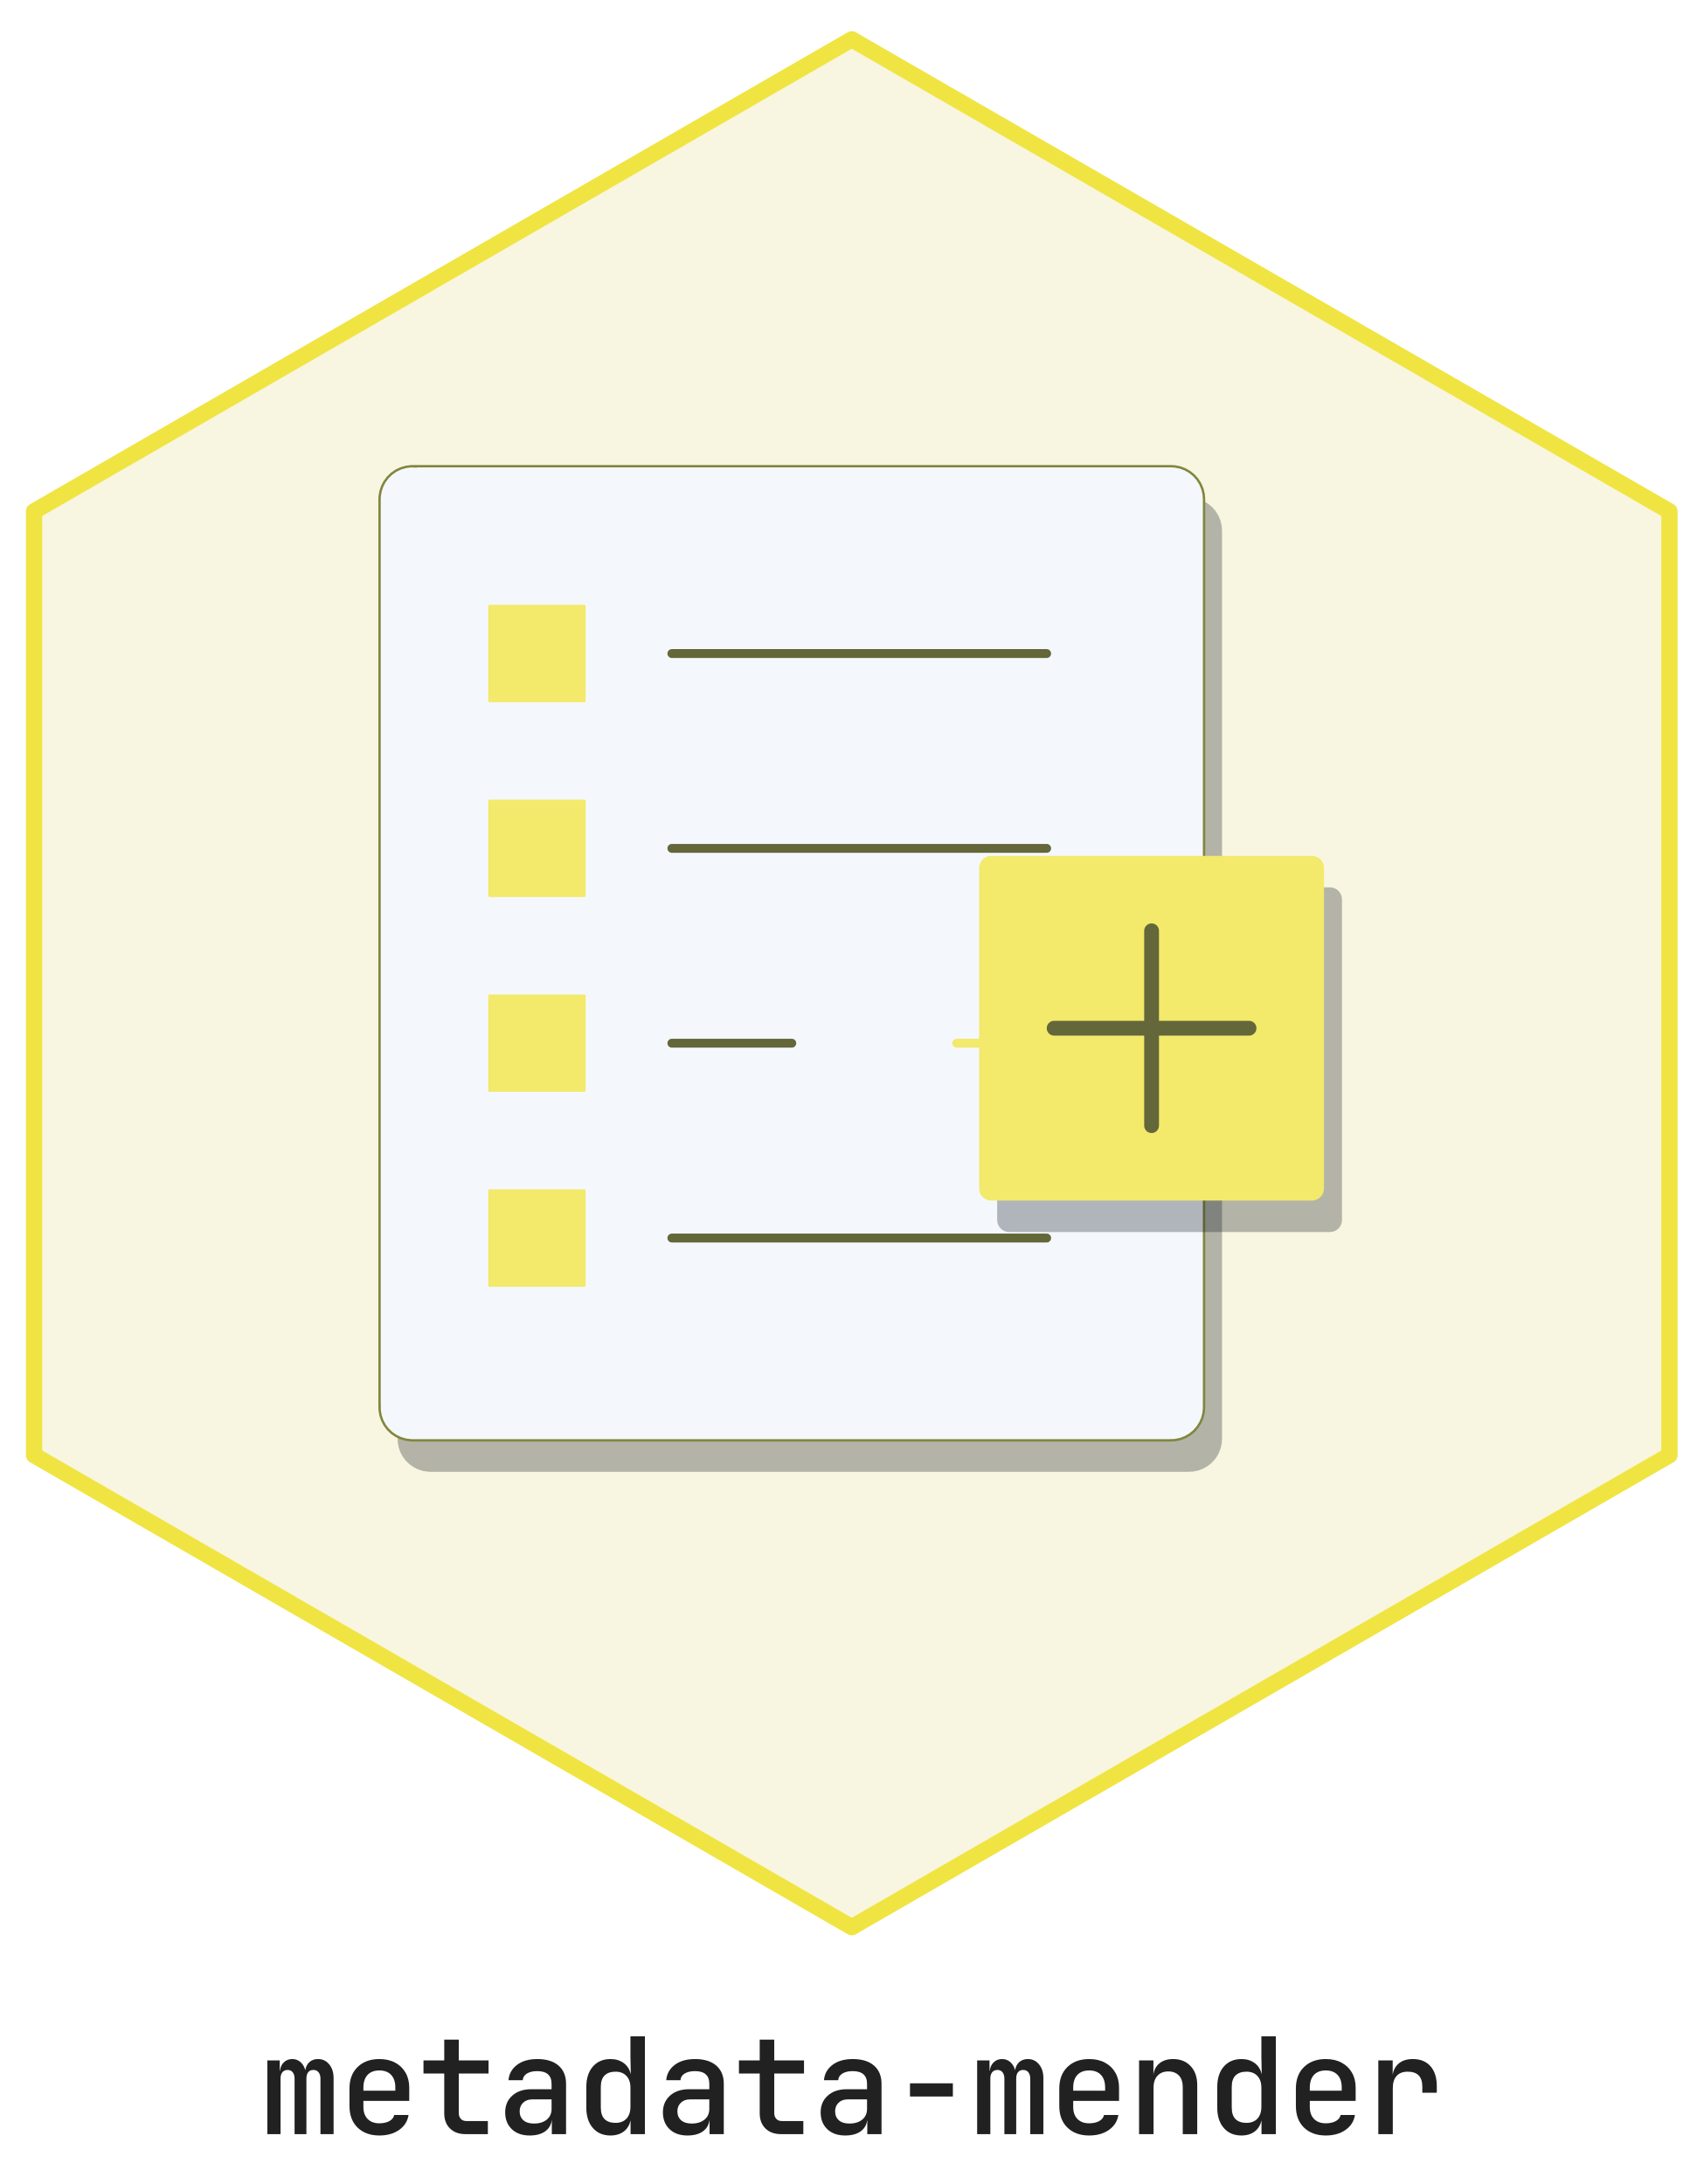
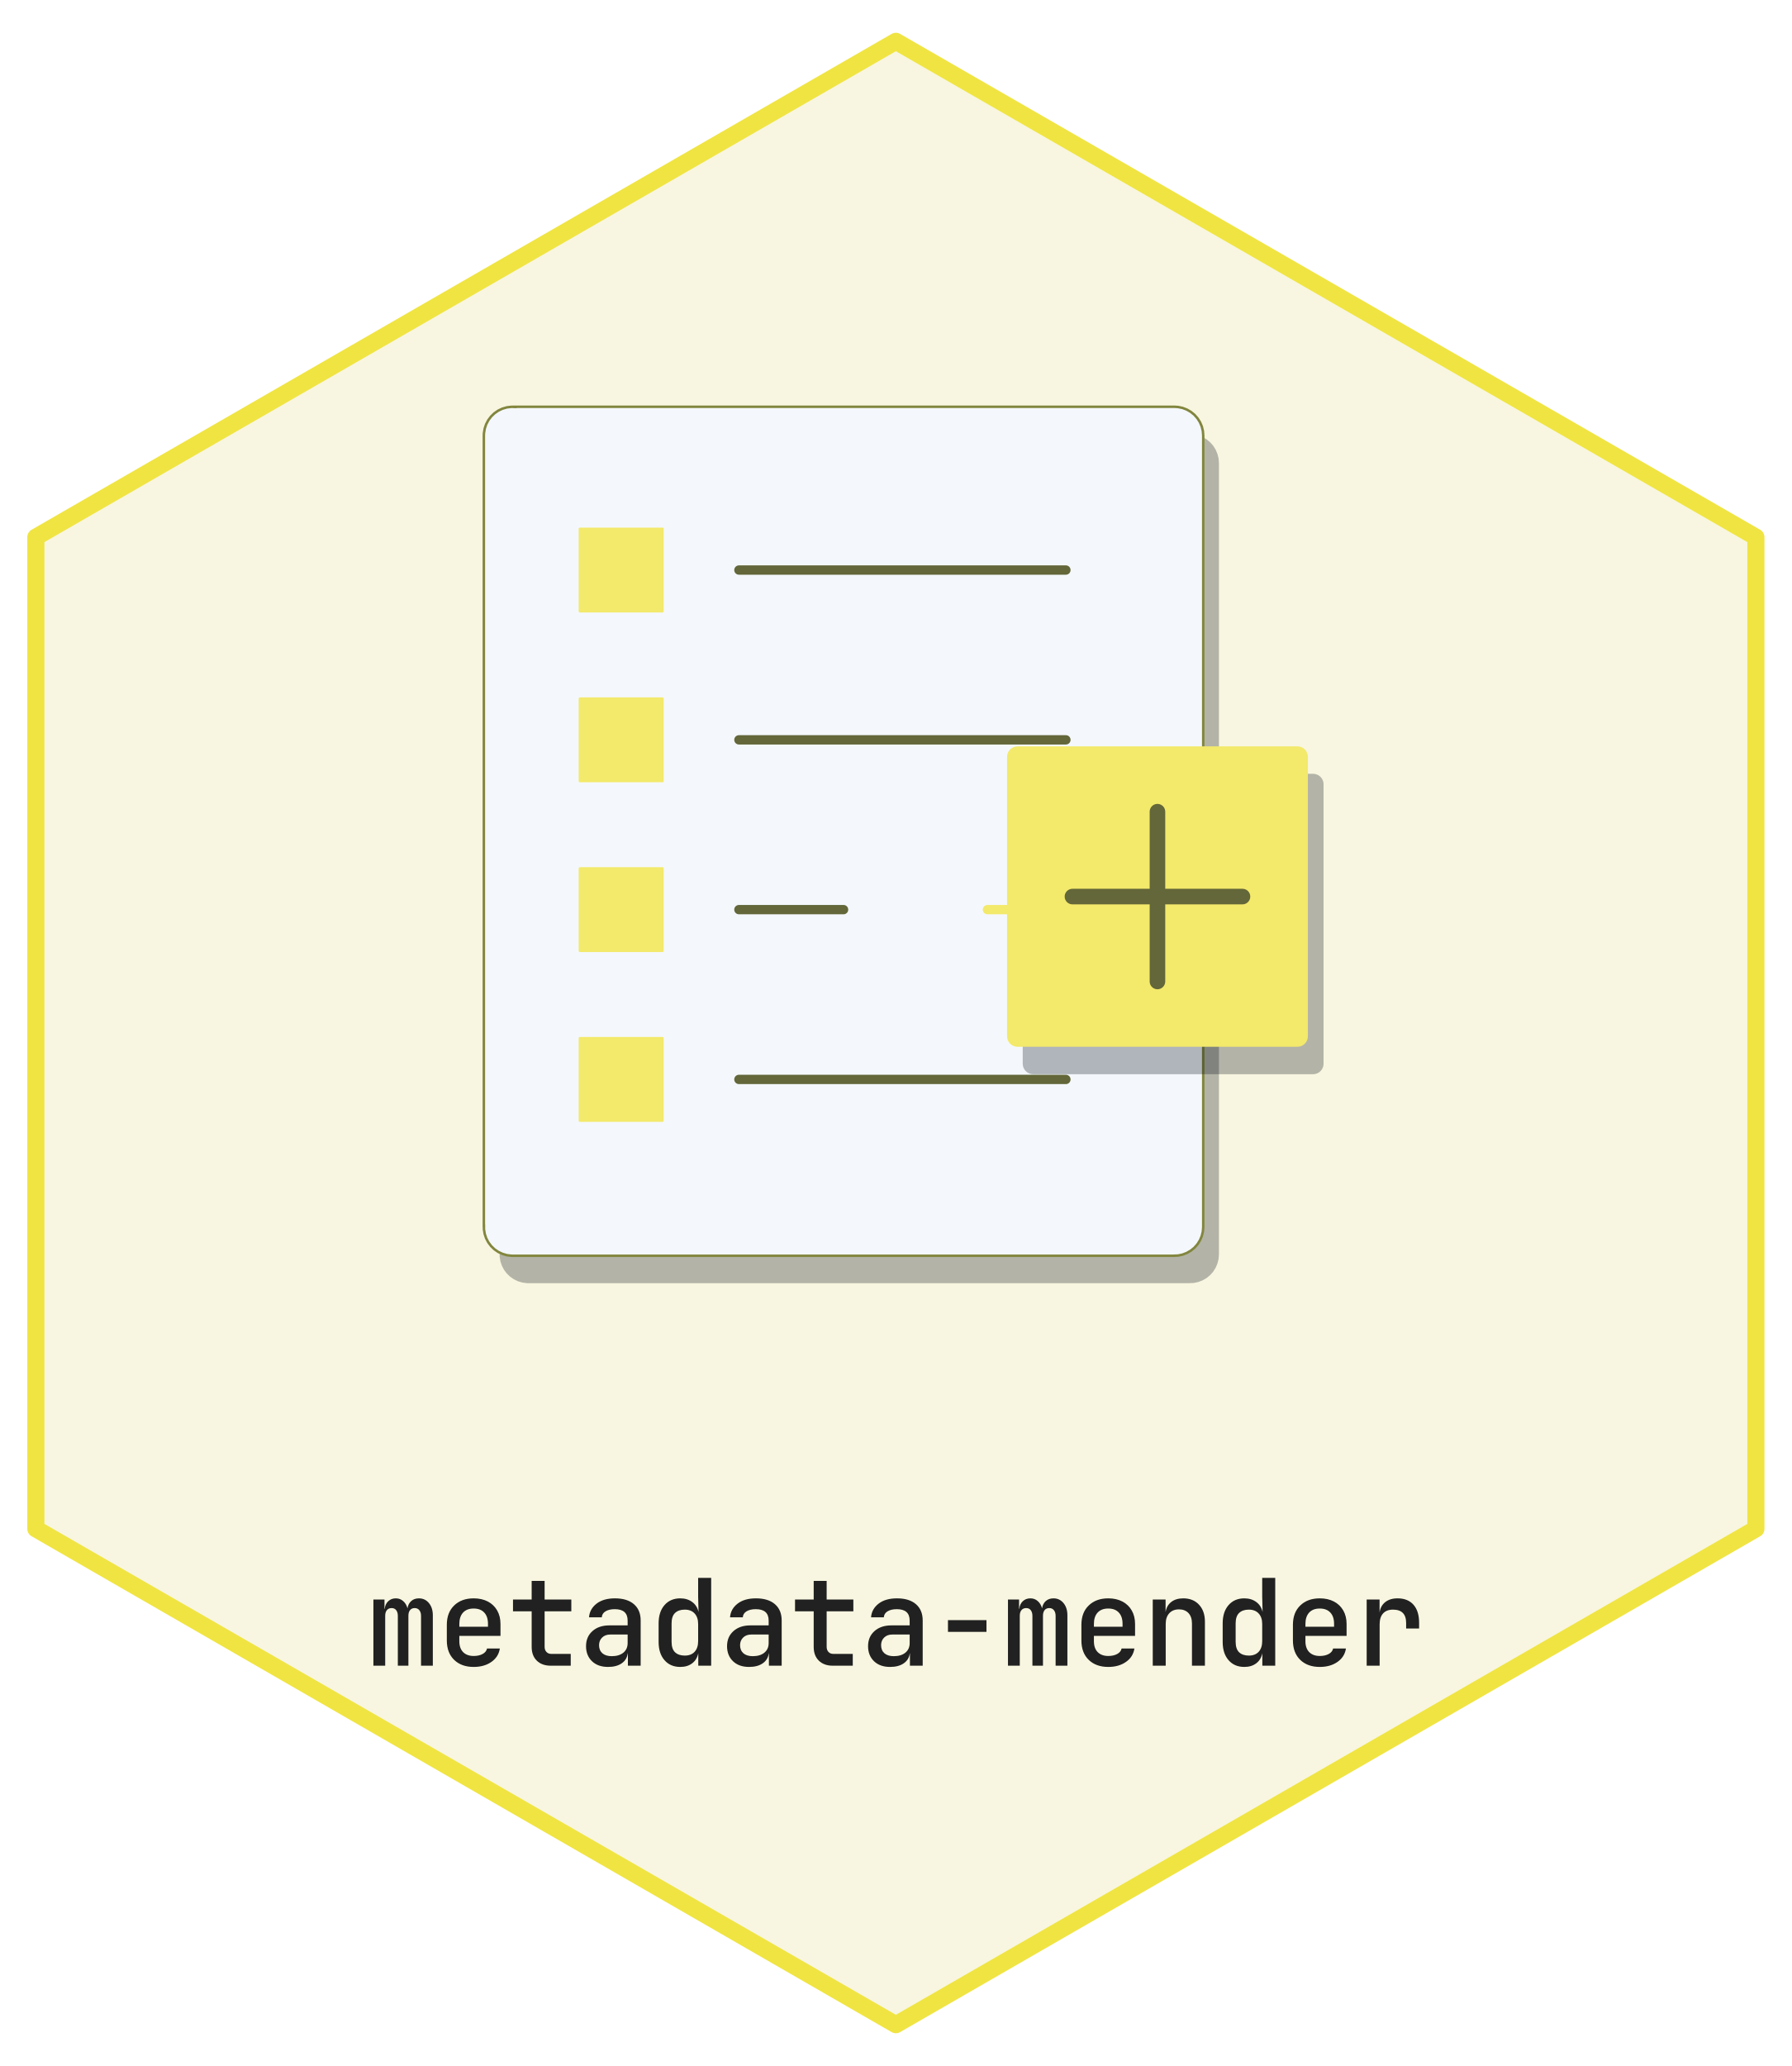
- <svg xmlns="http://www.w3.org/2000/svg" xmlns:xlink="http://www.w3.org/1999/xlink" width="432pt" height="554pt" viewBox="0 0 432 554">
+ <svg xmlns="http://www.w3.org/2000/svg" xmlns:xlink="http://www.w3.org/1999/xlink" width="432pt" height="498pt" viewBox="0 0 432 498">
  <defs>
    <g>
      <g id="glyph-0-0">
-         <path d="M 1.797 0 L 1.797 -18.703 L 4.938 -18.703 L 4.938 -16.078 L 5 -16.078 C 5.094 -16.961 5.422 -17.676 5.984 -18.219 C 6.547 -18.77 7.258 -19.047 8.125 -19.047 C 8.938 -19.047 9.629 -18.789 10.203 -18.281 C 10.785 -17.77 11.191 -17.082 11.422 -16.219 C 11.555 -17.082 11.906 -17.77 12.469 -18.281 C 13.039 -18.789 13.77 -19.047 14.656 -19.047 C 15.812 -19.047 16.754 -18.598 17.484 -17.703 C 18.223 -16.805 18.594 -15.656 18.594 -14.25 L 18.594 0 L 15.266 0 L 15.266 -14.078 C 15.266 -14.754 15.102 -15.289 14.781 -15.688 C 14.469 -16.082 14.031 -16.281 13.469 -16.281 C 12.895 -16.281 12.457 -16.086 12.156 -15.703 C 11.852 -15.316 11.703 -14.785 11.703 -14.109 L 11.703 0 L 8.703 0 L 8.703 -14.078 C 8.703 -14.754 8.547 -15.289 8.234 -15.688 C 7.93 -16.082 7.5 -16.281 6.938 -16.281 C 6.375 -16.281 5.93 -16.086 5.609 -15.703 C 5.297 -15.316 5.141 -14.785 5.141 -14.109 L 5.141 0 Z M 1.797 0 " />
+         <path d="M 1.531 0 L 1.531 -15.953 L 4.203 -15.953 L 4.203 -13.719 L 4.266 -13.719 C 4.336 -14.469 4.613 -15.07 5.094 -15.531 C 5.582 -16 6.195 -16.234 6.938 -16.234 C 7.625 -16.234 8.211 -16.016 8.703 -15.578 C 9.203 -15.148 9.551 -14.566 9.75 -13.828 C 9.863 -14.566 10.16 -15.148 10.641 -15.578 C 11.129 -16.016 11.75 -16.234 12.5 -16.234 C 13.488 -16.234 14.297 -15.852 14.922 -15.094 C 15.547 -14.332 15.859 -13.352 15.859 -12.156 L 15.859 0 L 13.016 0 L 13.016 -12 C 13.016 -12.582 12.879 -13.039 12.609 -13.375 C 12.336 -13.719 11.961 -13.891 11.484 -13.891 C 11.004 -13.891 10.629 -13.723 10.359 -13.391 C 10.098 -13.066 9.969 -12.613 9.969 -12.031 L 9.969 0 L 7.422 0 L 7.422 -12 C 7.422 -12.582 7.289 -13.039 7.031 -13.375 C 6.77 -13.719 6.398 -13.891 5.922 -13.891 C 5.43 -13.891 5.051 -13.723 4.781 -13.391 C 4.508 -13.066 4.375 -12.613 4.375 -12.031 L 4.375 0 Z M 1.531 0 " />
      </g>
      <g id="glyph-0-1">
-         <path d="M 10.203 0.344 C 7.91 0.344 6.07 -0.32 4.688 -1.656 C 3.312 -3 2.625 -4.828 2.625 -7.141 L 2.625 -11.562 C 2.625 -13.875 3.312 -15.695 4.688 -17.031 C 6.07 -18.375 7.91 -19.047 10.203 -19.047 C 11.742 -19.047 13.078 -18.742 14.203 -18.141 C 15.336 -17.535 16.219 -16.688 16.844 -15.594 C 17.469 -14.508 17.781 -13.242 17.781 -11.797 L 17.781 -8.438 L 6.156 -8.438 L 6.156 -6.906 C 6.156 -5.594 6.516 -4.57 7.234 -3.844 C 7.961 -3.113 8.953 -2.75 10.203 -2.75 C 11.223 -2.75 12.07 -2.938 12.75 -3.312 C 13.426 -3.688 13.832 -4.203 13.969 -4.859 L 17.609 -4.859 C 17.359 -3.273 16.555 -2.008 15.203 -1.062 C 13.859 -0.125 12.191 0.344 10.203 0.344 Z M 6.156 -11.797 L 6.156 -11.016 L 14.25 -11.016 L 14.25 -11.828 C 14.25 -13.211 13.895 -14.281 13.188 -15.031 C 12.488 -15.781 11.492 -16.156 10.203 -16.156 C 8.91 -16.156 7.91 -15.773 7.203 -15.016 C 6.504 -14.254 6.156 -13.18 6.156 -11.797 Z M 6.156 -11.797 " />
+         <path d="M 8.703 0.297 C 6.742 0.297 5.176 -0.27 4 -1.406 C 2.82 -2.551 2.234 -4.113 2.234 -6.094 L 2.234 -9.859 C 2.234 -11.828 2.82 -13.379 4 -14.516 C 5.176 -15.66 6.742 -16.234 8.703 -16.234 C 10.016 -16.234 11.156 -15.977 12.125 -15.469 C 13.094 -14.957 13.844 -14.238 14.375 -13.312 C 14.906 -12.383 15.172 -11.301 15.172 -10.062 L 15.172 -7.188 L 5.25 -7.188 L 5.25 -5.891 C 5.25 -4.766 5.555 -3.891 6.172 -3.266 C 6.797 -2.648 7.641 -2.344 8.703 -2.344 C 9.566 -2.344 10.289 -2.504 10.875 -2.828 C 11.457 -3.148 11.805 -3.586 11.922 -4.141 L 15.016 -4.141 C 14.805 -2.785 14.125 -1.707 12.969 -0.906 C 11.82 -0.102 10.398 0.297 8.703 0.297 Z M 5.25 -10.062 L 5.25 -9.391 L 12.156 -9.391 L 12.156 -10.094 C 12.156 -11.27 11.852 -12.176 11.25 -12.812 C 10.656 -13.457 9.805 -13.781 8.703 -13.781 C 7.598 -13.781 6.742 -13.453 6.141 -12.797 C 5.547 -12.148 5.25 -11.238 5.25 -10.062 Z M 5.25 -10.062 " />
      </g>
      <g id="glyph-0-2">
-         <path d="M 12.062 0 C 10.414 0 9.102 -0.473 8.125 -1.422 C 7.145 -2.379 6.656 -3.672 6.656 -5.297 L 6.656 -15.375 L 1.391 -15.375 L 1.391 -18.703 L 6.656 -18.703 L 6.656 -23.969 L 10.344 -23.969 L 10.344 -18.703 L 17.891 -18.703 L 17.891 -15.375 L 10.344 -15.375 L 10.344 -5.344 C 10.344 -4.75 10.508 -4.266 10.844 -3.891 C 11.188 -3.516 11.648 -3.328 12.234 -3.328 L 17.719 -3.328 L 17.719 0 Z M 12.062 0 " />
+         <path d="M 10.297 0 C 8.879 0 7.754 -0.406 6.922 -1.219 C 6.098 -2.031 5.688 -3.133 5.688 -4.531 L 5.688 -13.109 L 1.188 -13.109 L 1.188 -15.953 L 5.688 -15.953 L 5.688 -20.438 L 8.812 -20.438 L 8.812 -15.953 L 15.25 -15.953 L 15.25 -13.109 L 8.812 -13.109 L 8.812 -4.547 C 8.812 -4.047 8.957 -3.633 9.25 -3.312 C 9.539 -3 9.938 -2.844 10.438 -2.844 L 15.109 -2.844 L 15.109 0 Z M 10.297 0 " />
      </g>
      <g id="glyph-0-3">
-         <path d="M 8.328 0.344 C 6.422 0.344 4.906 -0.191 3.781 -1.266 C 2.664 -2.348 2.109 -3.766 2.109 -5.516 C 2.109 -7.273 2.707 -8.691 3.906 -9.766 C 5.113 -10.848 6.711 -11.391 8.703 -11.391 L 13.875 -11.391 L 13.875 -12.75 C 13.875 -14.906 12.66 -15.984 10.234 -15.984 C 9.148 -15.984 8.273 -15.773 7.609 -15.359 C 6.953 -14.953 6.602 -14.391 6.562 -13.672 L 2.953 -13.672 C 3.066 -15.234 3.77 -16.52 5.062 -17.531 C 6.352 -18.539 8.086 -19.047 10.266 -19.047 C 12.578 -19.047 14.367 -18.492 15.641 -17.391 C 16.91 -16.285 17.547 -14.75 17.547 -12.781 L 17.547 0 L 13.938 0 L 13.938 -3.5 L 13.906 -3.5 C 13.75 -2.301 13.18 -1.359 12.203 -0.672 C 11.234 0.004 9.941 0.344 8.328 0.344 Z M 9.391 -2.688 C 10.766 -2.688 11.852 -3.02 12.656 -3.688 C 13.469 -4.352 13.875 -5.254 13.875 -6.391 L 13.875 -8.812 L 8.969 -8.812 C 8 -8.812 7.223 -8.523 6.641 -7.953 C 6.066 -7.391 5.781 -6.664 5.781 -5.781 C 5.781 -4.832 6.098 -4.078 6.734 -3.516 C 7.367 -2.961 8.254 -2.688 9.391 -2.688 Z M 9.391 -2.688 " />
+         <path d="M 7.109 0.297 C 5.484 0.297 4.191 -0.16 3.234 -1.078 C 2.273 -2.004 1.797 -3.211 1.797 -4.703 C 1.797 -6.203 2.305 -7.41 3.328 -8.328 C 4.359 -9.254 5.723 -9.719 7.422 -9.719 L 11.828 -9.719 L 11.828 -10.875 C 11.828 -12.707 10.797 -13.625 8.734 -13.625 C 7.805 -13.625 7.062 -13.453 6.5 -13.109 C 5.938 -12.766 5.633 -12.281 5.594 -11.656 L 2.516 -11.656 C 2.617 -12.988 3.219 -14.082 4.312 -14.938 C 5.414 -15.801 6.898 -16.234 8.766 -16.234 C 10.734 -16.234 12.258 -15.766 13.344 -14.828 C 14.426 -13.891 14.969 -12.582 14.969 -10.906 L 14.969 0 L 11.891 0 L 11.891 -2.984 L 11.859 -2.984 C 11.723 -1.961 11.238 -1.16 10.406 -0.578 C 9.57 0.004 8.473 0.297 7.109 0.297 Z M 8 -2.297 C 9.176 -2.297 10.109 -2.578 10.797 -3.141 C 11.484 -3.711 11.828 -4.484 11.828 -5.453 L 11.828 -7.516 L 7.656 -7.516 C 6.82 -7.516 6.16 -7.27 5.672 -6.781 C 5.18 -6.301 4.938 -5.688 4.938 -4.938 C 4.938 -4.125 5.203 -3.477 5.734 -3 C 6.273 -2.531 7.031 -2.297 8 -2.297 Z M 8 -2.297 " />
      </g>
      <g id="glyph-0-4">
-         <path d="M 8.812 0.344 C 6.945 0.344 5.457 -0.289 4.344 -1.562 C 3.238 -2.832 2.688 -4.547 2.688 -6.703 L 2.688 -11.969 C 2.688 -14.145 3.238 -15.867 4.344 -17.141 C 5.457 -18.41 6.945 -19.047 8.812 -19.047 C 10.145 -19.047 11.27 -18.703 12.188 -18.016 C 13.102 -17.336 13.695 -16.383 13.969 -15.156 L 13.875 -19.484 L 13.875 -24.812 L 17.547 -24.812 L 17.547 0 L 13.906 0 L 13.906 -3.531 C 13.656 -2.312 13.082 -1.359 12.188 -0.672 C 11.289 0.004 10.164 0.344 8.812 0.344 Z M 10.094 -2.859 C 11.27 -2.859 12.191 -3.211 12.859 -3.922 C 13.535 -4.641 13.875 -5.656 13.875 -6.969 L 13.875 -11.766 C 13.875 -13.055 13.535 -14.055 12.859 -14.766 C 12.191 -15.484 11.27 -15.844 10.094 -15.844 C 8.914 -15.844 8 -15.531 7.344 -14.906 C 6.688 -14.281 6.359 -13.289 6.359 -11.938 L 6.359 -6.797 C 6.359 -5.41 6.688 -4.406 7.344 -3.781 C 8 -3.164 8.914 -2.859 10.094 -2.859 Z M 10.094 -2.859 " />
+         <path d="M 7.516 0.297 C 5.93 0.297 4.664 -0.242 3.719 -1.328 C 2.77 -2.41 2.297 -3.875 2.297 -5.719 L 2.297 -10.203 C 2.297 -12.055 2.77 -13.523 3.719 -14.609 C 4.664 -15.691 5.93 -16.234 7.516 -16.234 C 8.648 -16.234 9.609 -15.941 10.391 -15.359 C 11.18 -14.785 11.691 -13.977 11.922 -12.938 L 11.828 -16.609 L 11.828 -21.172 L 14.969 -21.172 L 14.969 0 L 11.859 0 L 11.859 -3.016 C 11.648 -1.973 11.16 -1.16 10.391 -0.578 C 9.629 0.004 8.672 0.297 7.516 0.297 Z M 8.609 -2.438 C 9.617 -2.438 10.406 -2.738 10.969 -3.344 C 11.539 -3.957 11.828 -4.82 11.828 -5.938 L 11.828 -10.031 C 11.828 -11.133 11.539 -11.988 10.969 -12.594 C 10.406 -13.207 9.617 -13.516 8.609 -13.516 C 7.609 -13.516 6.828 -13.25 6.266 -12.719 C 5.703 -12.188 5.422 -11.336 5.422 -10.172 L 5.422 -5.797 C 5.422 -4.617 5.703 -3.766 6.266 -3.234 C 6.828 -2.703 7.609 -2.438 8.609 -2.438 Z M 8.609 -2.438 " />
      </g>
      <g id="glyph-0-5">
-         <path d="M 4.766 -9.547 L 4.766 -12.891 L 15.641 -12.891 L 15.641 -9.547 Z M 4.766 -9.547 " />
+         <path d="M 4.062 -8.156 L 4.062 -10.984 L 13.344 -10.984 L 13.344 -8.156 Z M 4.062 -8.156 " />
      </g>
      <g id="glyph-0-6">
-         <path d="M 2.859 0 L 2.859 -18.703 L 6.5 -18.703 L 6.5 -15.125 C 6.676 -16.352 7.203 -17.312 8.078 -18 C 8.953 -18.695 10.086 -19.047 11.484 -19.047 C 13.348 -19.047 14.832 -18.445 15.938 -17.25 C 17.051 -16.062 17.609 -14.457 17.609 -12.438 L 17.609 0 L 13.938 0 L 13.938 -11.906 C 13.938 -13.195 13.609 -14.188 12.953 -14.875 C 12.297 -15.562 11.398 -15.906 10.266 -15.906 C 9.109 -15.906 8.195 -15.539 7.531 -14.812 C 6.863 -14.094 6.531 -13.086 6.531 -11.797 L 6.531 0 Z M 2.859 0 " />
+         <path d="M 2.438 0 L 2.438 -15.953 L 5.531 -15.953 L 5.531 -12.906 C 5.688 -13.945 6.133 -14.758 6.875 -15.344 C 7.625 -15.938 8.598 -16.234 9.797 -16.234 C 11.391 -16.234 12.656 -15.723 13.594 -14.703 C 14.539 -13.691 15.016 -12.328 15.016 -10.609 L 15.016 0 L 11.891 0 L 11.891 -10.156 C 11.891 -11.25 11.609 -12.094 11.047 -12.688 C 10.484 -13.281 9.723 -13.578 8.766 -13.578 C 7.773 -13.578 6.992 -13.266 6.422 -12.641 C 5.848 -12.023 5.562 -11.164 5.562 -10.062 L 5.562 0 Z M 2.438 0 " />
      </g>
      <g id="glyph-0-7">
-         <path d="M 3.531 0 L 3.531 -18.703 L 7.172 -18.703 L 7.172 -15.031 C 7.359 -16.27 7.891 -17.25 8.766 -17.969 C 9.648 -18.688 10.82 -19.047 12.281 -19.047 C 14.195 -19.047 15.688 -18.441 16.75 -17.234 C 17.82 -16.035 18.359 -14.348 18.359 -12.172 L 18.359 -10.5 L 14.688 -10.5 L 14.688 -12.062 C 14.688 -14.582 13.453 -15.844 10.984 -15.844 C 9.754 -15.844 8.816 -15.484 8.172 -14.766 C 7.523 -14.055 7.203 -13.02 7.203 -11.656 L 7.203 0 Z M 3.531 0 " />
+         <path d="M 3.016 0 L 3.016 -15.953 L 6.125 -15.953 L 6.125 -12.812 C 6.27 -13.875 6.719 -14.707 7.469 -15.312 C 8.227 -15.926 9.227 -16.234 10.469 -16.234 C 12.113 -16.234 13.391 -15.723 14.297 -14.703 C 15.203 -13.68 15.656 -12.238 15.656 -10.375 L 15.656 -8.969 L 12.531 -8.969 L 12.531 -10.297 C 12.531 -12.441 11.473 -13.516 9.359 -13.516 C 8.316 -13.516 7.52 -13.207 6.969 -12.594 C 6.414 -11.988 6.141 -11.109 6.141 -9.953 L 6.141 0 Z M 3.016 0 " />
      </g>
    </g>
  </defs>
-   <path fill-rule="nonzero" fill="rgb(97.255%, 96.471%, 87.843%)" fill-opacity="1" stroke-width="4.125" stroke-linecap="round" stroke-linejoin="round" stroke="rgb(94.118%, 89.412%, 25.882%)" stroke-opacity="1" stroke-miterlimit="10" d="M 216 9.977 L 423.359 129.695 L 423.359 369.133 L 216 488.855 L 8.641 369.133 L 8.641 129.695 Z M 216 9.977 " />
-   <path fill-rule="nonzero" fill="rgb(1.176%, 3.922%, 7.059%)" fill-opacity="0.278" d="M 109.176 373.348 L 301.535 373.348 L 301.199 373.34 L 302.543 373.285 L 303.863 373.016 L 305.121 372.539 L 306.285 371.867 L 307.328 371.016 L 308.223 370.008 L 308.941 368.871 L 309.469 367.633 L 309.793 366.324 L 309.898 364.984 L 309.898 134.605 L 309.793 133.266 L 309.469 131.957 L 308.941 130.719 L 308.223 129.582 L 307.328 128.574 L 306.285 127.723 L 305.121 127.051 L 303.863 126.574 L 302.543 126.305 L 301.535 126.242 L 109.176 126.242 L 110.184 126.305 L 108.84 126.25 L 107.504 126.414 L 106.211 126.785 L 104.992 127.363 L 103.887 128.129 L 102.914 129.062 L 102.105 130.137 L 101.48 131.328 L 101.055 132.605 L 100.84 133.934 L 100.812 134.605 L 100.812 364.984 L 100.84 364.312 L 100.84 365.656 L 101.055 366.984 L 101.48 368.262 L 102.105 369.453 L 102.914 370.531 L 103.887 371.461 L 104.992 372.227 L 106.211 372.805 L 107.504 373.18 L 108.84 373.34 Z M 109.176 373.348 " />
-   <path fill-rule="nonzero" fill="rgb(95.686%, 97.255%, 98.824%)" fill-opacity="1" stroke-width="0.6" stroke-linecap="round" stroke-linejoin="round" stroke="rgb(50.98%, 52.549%, 24.314%)" stroke-opacity="1" stroke-miterlimit="10" d="M 104.613 365.363 L 296.973 365.363 L 296.637 365.355 L 297.98 365.305 L 299.301 365.035 L 300.559 364.555 L 301.727 363.883 L 302.77 363.031 L 303.66 362.023 L 304.379 360.887 L 304.906 359.648 L 305.23 358.344 L 305.336 357 L 305.336 126.625 L 305.23 125.281 L 304.906 123.977 L 304.379 122.738 L 303.66 121.598 L 302.77 120.594 L 301.727 119.742 L 300.559 119.066 L 299.301 118.59 L 297.98 118.32 L 296.973 118.262 L 104.613 118.262 L 105.621 118.32 L 104.277 118.266 L 102.941 118.43 L 101.648 118.805 L 100.43 119.379 L 99.324 120.145 L 98.352 121.078 L 97.543 122.152 L 96.918 123.344 L 96.492 124.621 L 96.277 125.949 L 96.25 126.625 L 96.25 357 L 96.277 356.328 L 96.277 357.672 L 96.492 359.004 L 96.918 360.277 L 97.543 361.469 L 98.352 362.547 L 99.324 363.48 L 100.43 364.242 L 101.648 364.82 L 102.941 365.195 L 104.277 365.355 Z M 104.613 365.363 " />
-   <path fill-rule="nonzero" fill="rgb(95.294%, 91.373%, 41.961%)" fill-opacity="1" d="M 124.156 178.137 L 148.176 178.137 L 148.16 178.137 L 148.219 178.133 L 148.273 178.121 L 148.324 178.102 L 148.371 178.074 L 148.414 178.039 L 148.453 177.996 L 148.48 177.949 L 148.504 177.898 L 148.516 177.844 L 148.523 177.789 L 148.523 153.77 L 148.516 153.715 L 148.504 153.66 L 148.48 153.609 L 148.453 153.562 L 148.414 153.52 L 148.371 153.484 L 148.324 153.457 L 148.273 153.438 L 148.219 153.426 L 124.156 153.426 L 124.199 153.426 L 124.145 153.426 L 124.09 153.434 L 124.035 153.449 L 123.984 153.473 L 123.938 153.504 L 123.898 153.543 L 123.863 153.586 L 123.84 153.637 L 123.82 153.688 L 123.812 153.742 L 123.812 177.789 L 123.812 177.762 L 123.812 177.816 L 123.82 177.871 L 123.84 177.926 L 123.863 177.973 L 123.898 178.02 L 123.938 178.059 L 123.984 178.09 L 124.035 178.113 L 124.09 178.129 L 124.145 178.137 Z M 124.156 178.137 " />
-   <path fill="none" stroke-width="2.25" stroke-linecap="round" stroke-linejoin="round" stroke="rgb(38.824%, 40.392%, 22.353%)" stroke-opacity="1" stroke-miterlimit="10" d="M 170.379 165.781 L 265.422 165.781 " />
-   <path fill-rule="nonzero" fill="rgb(95.294%, 91.373%, 41.961%)" fill-opacity="1" d="M 124.156 227.555 L 148.176 227.555 L 148.16 227.555 L 148.219 227.555 L 148.273 227.543 L 148.324 227.523 L 148.371 227.496 L 148.414 227.461 L 148.453 227.418 L 148.48 227.371 L 148.504 227.32 L 148.516 227.266 L 148.523 227.211 L 148.523 203.191 L 148.516 203.137 L 148.504 203.082 L 148.48 203.031 L 148.453 202.984 L 148.414 202.941 L 148.371 202.906 L 148.324 202.879 L 148.273 202.859 L 148.219 202.848 L 124.156 202.848 L 124.199 202.848 L 124.145 202.848 L 124.09 202.852 L 124.035 202.867 L 123.984 202.891 L 123.938 202.922 L 123.898 202.961 L 123.863 203.008 L 123.84 203.055 L 123.82 203.109 L 123.812 203.164 L 123.812 227.211 L 123.812 227.184 L 123.812 227.238 L 123.82 227.293 L 123.84 227.348 L 123.863 227.395 L 123.898 227.441 L 123.938 227.477 L 123.984 227.512 L 124.035 227.535 L 124.09 227.551 L 124.145 227.555 Z M 124.156 227.555 " />
-   <path fill="none" stroke-width="2.25" stroke-linecap="round" stroke-linejoin="round" stroke="rgb(38.824%, 40.392%, 22.353%)" stroke-opacity="1" stroke-miterlimit="10" d="M 170.379 215.199 L 265.422 215.199 " />
-   <path fill-rule="nonzero" fill="rgb(95.294%, 91.373%, 41.961%)" fill-opacity="1" d="M 124.156 276.977 L 148.176 276.977 L 148.16 276.977 L 148.219 276.973 L 148.273 276.965 L 148.324 276.945 L 148.371 276.914 L 148.414 276.879 L 148.453 276.84 L 148.48 276.793 L 148.504 276.742 L 148.516 276.688 L 148.523 276.633 L 148.523 252.613 L 148.516 252.559 L 148.504 252.504 L 148.48 252.453 L 148.453 252.406 L 148.414 252.363 L 148.371 252.328 L 148.324 252.301 L 148.273 252.281 L 148.219 252.27 L 148.176 252.266 L 124.156 252.266 L 124.199 252.27 L 124.145 252.266 L 124.09 252.273 L 124.035 252.289 L 123.984 252.312 L 123.938 252.344 L 123.898 252.383 L 123.863 252.426 L 123.84 252.477 L 123.82 252.531 L 123.812 252.586 L 123.812 276.633 L 123.812 276.602 L 123.812 276.66 L 123.82 276.715 L 123.84 276.766 L 123.863 276.816 L 123.898 276.859 L 123.938 276.898 L 123.984 276.93 L 124.035 276.953 L 124.09 276.969 L 124.145 276.977 Z M 124.156 276.977 " />
-   <path fill="none" stroke-width="2.25" stroke-linecap="round" stroke-linejoin="round" stroke="rgb(38.824%, 40.392%, 22.353%)" stroke-opacity="1" stroke-miterlimit="10" d="M 170.379 264.621 L 200.793 264.621 " />
-   <path fill-rule="nonzero" fill="rgb(95.294%, 91.373%, 41.961%)" fill-opacity="1" d="M 124.156 326.398 L 148.176 326.398 L 148.16 326.398 L 148.219 326.395 L 148.273 326.383 L 148.324 326.363 L 148.371 326.336 L 148.414 326.301 L 148.453 326.258 L 148.48 326.211 L 148.504 326.16 L 148.516 326.105 L 148.523 326.051 L 148.523 302.035 L 148.516 301.977 L 148.504 301.922 L 148.48 301.871 L 148.453 301.824 L 148.414 301.785 L 148.371 301.75 L 148.324 301.723 L 148.273 301.699 L 148.219 301.691 L 148.176 301.688 L 124.156 301.688 L 124.199 301.691 L 124.145 301.688 L 124.09 301.695 L 124.035 301.711 L 123.984 301.734 L 123.938 301.766 L 123.898 301.805 L 123.863 301.848 L 123.84 301.898 L 123.82 301.949 L 123.812 302.004 L 123.812 326.051 L 123.812 326.023 L 123.812 326.078 L 123.82 326.133 L 123.84 326.188 L 123.863 326.238 L 123.898 326.281 L 123.938 326.32 L 123.984 326.352 L 124.035 326.375 L 124.09 326.391 L 124.145 326.398 Z M 124.156 326.398 " />
-   <path fill="none" stroke-width="2.25" stroke-linecap="round" stroke-linejoin="round" stroke="rgb(38.824%, 40.392%, 22.353%)" stroke-opacity="1" stroke-miterlimit="10" d="M 170.379 314.043 L 265.422 314.043 " />
-   <path fill-rule="nonzero" fill="rgb(1.176%, 3.922%, 7.059%)" fill-opacity="0.278" d="M 255.938 312.523 L 337.254 312.523 L 337.129 312.52 L 337.621 312.5 L 338.102 312.402 L 338.562 312.227 L 338.992 311.98 L 339.371 311.668 L 339.699 311.301 L 339.961 310.883 L 340.156 310.43 L 340.273 309.953 L 340.312 309.461 L 340.312 228.145 L 340.273 227.656 L 340.156 227.176 L 339.961 226.723 L 339.699 226.309 L 339.371 225.938 L 338.992 225.625 L 338.562 225.379 L 338.102 225.207 L 337.621 225.105 L 337.254 225.086 L 255.938 225.086 L 256.305 225.105 L 255.812 225.086 L 255.324 225.148 L 254.852 225.285 L 254.406 225.496 L 254 225.773 L 253.645 226.117 L 253.348 226.508 L 253.121 226.945 L 252.965 227.414 L 252.887 227.898 L 252.875 228.145 L 252.875 309.461 L 252.887 309.215 L 252.887 309.707 L 252.965 310.195 L 253.121 310.66 L 253.348 311.098 L 253.645 311.492 L 254 311.832 L 254.406 312.113 L 254.852 312.324 L 255.324 312.461 L 255.812 312.52 Z M 255.938 312.523 " />
-   <path fill-rule="nonzero" fill="rgb(95.294%, 91.373%, 41.961%)" fill-opacity="1" d="M 251.375 304.539 L 332.691 304.539 L 332.566 304.535 L 333.059 304.516 L 333.543 304.418 L 334.004 304.242 L 334.43 303.996 L 334.809 303.684 L 335.137 303.316 L 335.398 302.902 L 335.594 302.449 L 335.711 301.969 L 335.75 301.477 L 335.75 220.16 L 335.711 219.672 L 335.594 219.191 L 335.398 218.738 L 335.137 218.324 L 334.809 217.953 L 334.43 217.645 L 334.004 217.398 L 333.543 217.223 L 333.059 217.125 L 332.691 217.102 L 251.375 217.102 L 251.742 217.125 L 251.25 217.105 L 250.762 217.164 L 250.289 217.301 L 249.844 217.512 L 249.438 217.793 L 249.082 218.133 L 248.789 218.527 L 248.559 218.961 L 248.402 219.43 L 248.324 219.914 L 248.312 220.16 L 248.312 301.477 L 248.324 301.23 L 248.324 301.723 L 248.402 302.211 L 248.559 302.68 L 248.789 303.113 L 249.082 303.508 L 249.438 303.848 L 249.844 304.129 L 250.289 304.34 L 250.762 304.477 L 251.25 304.535 Z M 251.375 304.539 " />
-   <path fill="none" stroke-width="3.75" stroke-linecap="round" stroke-linejoin="round" stroke="rgb(38.824%, 40.392%, 22.353%)" stroke-opacity="1" stroke-miterlimit="10" d="M 267.32 260.82 L 316.742 260.82 " />
-   <path fill="none" stroke-width="3.75" stroke-linecap="round" stroke-linejoin="round" stroke="rgb(38.824%, 40.392%, 22.353%)" stroke-opacity="1" stroke-miterlimit="10" d="M 292.031 285.531 L 292.031 236.109 " />
-   <path fill="none" stroke-width="2.25" stroke-linecap="round" stroke-linejoin="round" stroke="rgb(95.294%, 91.373%, 41.961%)" stroke-opacity="1" stroke-dasharray="9 9" stroke-miterlimit="10" d="M 242.609 264.621 L 254.016 264.621 " />
+   <path fill-rule="nonzero" fill="rgb(97.255%, 96.471%, 87.843%)" fill-opacity="1" stroke-width="4.125" stroke-linecap="round" stroke-linejoin="round" stroke="rgb(94.118%, 89.412%, 25.882%)" stroke-opacity="1" stroke-miterlimit="10" d="M 216 9.961 L 423.359 129.48 L 423.359 368.52 L 216 488.039 L 8.641 368.52 L 8.641 129.48 Z M 216 9.961 " />
+   <path fill-rule="nonzero" fill="rgb(1.176%, 3.922%, 7.059%)" fill-opacity="0.278" d="M 127.383 309.305 L 286.957 309.305 L 286.676 309.301 L 287.793 309.254 L 288.887 309.031 L 289.93 308.637 L 290.898 308.078 L 291.762 307.371 L 292.504 306.535 L 293.098 305.594 L 293.535 304.566 L 293.805 303.48 L 293.895 302.367 L 293.895 111.602 L 293.805 110.488 L 293.535 109.406 L 293.098 108.379 L 292.504 107.434 L 291.762 106.598 L 290.898 105.891 L 289.93 105.332 L 288.887 104.938 L 287.793 104.715 L 286.957 104.664 L 127.383 104.664 L 128.219 104.715 L 127.105 104.668 L 125.996 104.805 L 124.922 105.113 L 123.914 105.594 L 122.996 106.227 L 122.191 107 L 121.52 107.895 L 121 108.883 L 120.648 109.941 L 120.469 111.043 L 120.445 111.602 L 120.445 302.367 L 120.469 301.809 L 120.469 302.926 L 120.648 304.027 L 121 305.086 L 121.52 306.078 L 122.191 306.969 L 122.996 307.742 L 123.914 308.375 L 124.922 308.855 L 125.996 309.164 L 127.105 309.301 Z M 127.383 309.305 " />
+   <path fill-rule="nonzero" fill="rgb(95.686%, 97.255%, 98.824%)" fill-opacity="1" stroke-width="0.6" stroke-linecap="round" stroke-linejoin="round" stroke="rgb(50.98%, 52.549%, 24.314%)" stroke-opacity="1" stroke-miterlimit="10" d="M 123.598 302.695 L 283.172 302.695 L 282.891 302.688 L 284.008 302.645 L 285.102 302.422 L 286.145 302.023 L 287.113 301.465 L 287.977 300.762 L 288.719 299.926 L 289.316 298.98 L 289.754 297.953 L 290.02 296.871 L 290.109 295.758 L 290.109 104.988 L 290.02 103.879 L 289.754 102.793 L 289.316 101.766 L 288.719 100.82 L 287.977 99.984 L 287.113 99.281 L 286.145 98.723 L 285.102 98.324 L 284.008 98.102 L 283.172 98.051 L 123.598 98.051 L 124.438 98.102 L 123.32 98.059 L 122.211 98.191 L 121.141 98.504 L 120.129 98.98 L 119.211 99.617 L 118.406 100.391 L 117.734 101.281 L 117.215 102.27 L 116.863 103.328 L 116.684 104.43 L 116.66 104.988 L 116.66 295.758 L 116.684 295.199 L 116.684 296.316 L 116.863 297.418 L 117.215 298.477 L 117.734 299.465 L 118.406 300.355 L 119.211 301.133 L 120.129 301.766 L 121.141 302.242 L 122.211 302.555 L 123.32 302.688 Z M 123.598 302.695 " />
+   <path fill-rule="nonzero" fill="rgb(95.294%, 91.373%, 41.961%)" fill-opacity="1" d="M 139.812 147.637 L 159.738 147.637 L 159.727 147.637 L 159.773 147.637 L 159.816 147.629 L 159.859 147.609 L 159.898 147.586 L 159.938 147.559 L 159.965 147.523 L 159.992 147.484 L 160.008 147.441 L 160.02 147.398 L 160.023 147.352 L 160.023 127.461 L 160.02 127.414 L 160.008 127.371 L 159.992 127.328 L 159.965 127.289 L 159.938 127.254 L 159.898 127.227 L 159.859 127.203 L 159.816 127.184 L 159.773 127.176 L 139.812 127.176 L 139.848 127.176 L 139.801 127.176 L 139.754 127.18 L 139.711 127.191 L 139.668 127.211 L 139.629 127.238 L 139.598 127.27 L 139.57 127.309 L 139.547 127.348 L 139.535 127.391 L 139.523 127.461 L 139.523 147.352 L 139.527 147.328 L 139.527 147.375 L 139.535 147.422 L 139.547 147.465 L 139.57 147.504 L 139.598 147.543 L 139.629 147.574 L 139.668 147.602 L 139.711 147.621 L 139.754 147.633 L 139.801 147.637 Z M 139.812 147.637 " />
+   <path fill="none" stroke-width="2.25" stroke-linecap="round" stroke-linejoin="round" stroke="rgb(38.824%, 40.392%, 22.353%)" stroke-opacity="1" stroke-miterlimit="10" d="M 178.156 137.406 L 256.996 137.406 " />
+   <path fill-rule="nonzero" fill="rgb(95.294%, 91.373%, 41.961%)" fill-opacity="1" d="M 139.812 188.566 L 159.738 188.566 L 159.727 188.566 L 159.773 188.566 L 159.816 188.555 L 159.859 188.539 L 159.898 188.516 L 159.938 188.488 L 159.965 188.453 L 159.992 188.414 L 160.008 188.371 L 160.02 188.328 L 160.023 188.281 L 160.023 168.391 L 160.02 168.344 L 160.008 168.297 L 159.992 168.258 L 159.965 168.219 L 159.938 168.184 L 159.898 168.152 L 159.859 168.129 L 159.816 168.113 L 159.773 168.105 L 159.738 168.102 L 139.812 168.102 L 139.848 168.105 L 139.801 168.102 L 139.754 168.109 L 139.711 168.121 L 139.668 168.141 L 139.629 168.168 L 139.598 168.199 L 139.57 168.234 L 139.547 168.277 L 139.535 168.32 L 139.523 168.391 L 139.523 188.281 L 139.527 188.258 L 139.527 188.305 L 139.535 188.348 L 139.547 188.395 L 139.57 188.434 L 139.598 188.469 L 139.629 188.504 L 139.668 188.527 L 139.711 188.547 L 139.754 188.562 L 139.801 188.566 Z M 139.812 188.566 " />
+   <path fill="none" stroke-width="2.25" stroke-linecap="round" stroke-linejoin="round" stroke="rgb(38.824%, 40.392%, 22.353%)" stroke-opacity="1" stroke-miterlimit="10" d="M 178.156 178.336 L 256.996 178.336 " />
+   <path fill-rule="nonzero" fill="rgb(95.294%, 91.373%, 41.961%)" fill-opacity="1" d="M 139.812 229.496 L 159.738 229.496 L 159.727 229.496 L 159.773 229.492 L 159.816 229.484 L 159.859 229.469 L 159.898 229.445 L 159.938 229.414 L 159.965 229.383 L 159.992 229.344 L 160.008 229.301 L 160.02 229.254 L 160.023 229.211 L 160.023 209.316 L 160.02 209.273 L 160.008 209.227 L 159.992 209.184 L 159.965 209.145 L 159.938 209.109 L 159.898 209.082 L 159.859 209.059 L 159.816 209.043 L 159.773 209.035 L 159.738 209.031 L 139.812 209.031 L 139.848 209.035 L 139.801 209.031 L 139.754 209.035 L 139.711 209.051 L 139.668 209.07 L 139.629 209.098 L 139.598 209.129 L 139.57 209.164 L 139.547 209.207 L 139.535 209.25 L 139.527 209.293 L 139.523 209.316 L 139.523 229.211 L 139.527 229.188 L 139.527 229.23 L 139.535 229.277 L 139.547 229.32 L 139.57 229.363 L 139.598 229.398 L 139.629 229.43 L 139.668 229.457 L 139.711 229.477 L 139.754 229.488 L 139.801 229.496 Z M 139.812 229.496 " />
+   <path fill="none" stroke-width="2.25" stroke-linecap="round" stroke-linejoin="round" stroke="rgb(38.824%, 40.392%, 22.353%)" stroke-opacity="1" stroke-miterlimit="10" d="M 178.156 219.262 L 203.387 219.262 " />
+   <path fill-rule="nonzero" fill="rgb(95.294%, 91.373%, 41.961%)" fill-opacity="1" d="M 139.812 270.426 L 159.738 270.426 L 159.727 270.426 L 159.773 270.422 L 159.816 270.414 L 159.859 270.395 L 159.898 270.375 L 159.938 270.344 L 159.965 270.309 L 159.992 270.27 L 160.008 270.227 L 160.02 270.184 L 160.023 270.137 L 160.023 250.246 L 160.02 250.199 L 160.008 250.156 L 159.992 250.113 L 159.965 250.074 L 159.938 250.039 L 159.898 250.012 L 159.859 249.988 L 159.816 249.973 L 159.773 249.961 L 139.812 249.961 L 139.848 249.961 L 139.801 249.961 L 139.754 249.965 L 139.711 249.977 L 139.668 250 L 139.629 250.023 L 139.598 250.055 L 139.57 250.094 L 139.547 250.133 L 139.535 250.176 L 139.523 250.246 L 139.523 270.137 L 139.527 270.113 L 139.527 270.16 L 139.535 270.207 L 139.547 270.25 L 139.57 270.289 L 139.598 270.328 L 139.629 270.359 L 139.668 270.387 L 139.711 270.406 L 139.754 270.418 L 139.801 270.426 Z M 139.812 270.426 " />
+   <path fill="none" stroke-width="2.25" stroke-linecap="round" stroke-linejoin="round" stroke="rgb(38.824%, 40.392%, 22.353%)" stroke-opacity="1" stroke-miterlimit="10" d="M 178.156 260.191 L 256.996 260.191 " />
+   <path fill-rule="nonzero" fill="rgb(1.176%, 3.922%, 7.059%)" fill-opacity="0.278" d="M 249.125 258.934 L 316.59 258.934 L 316.484 258.93 L 316.895 258.914 L 317.293 258.832 L 317.676 258.688 L 318.027 258.484 L 318.344 258.227 L 318.613 257.922 L 318.832 257.574 L 318.992 257.199 L 319.09 256.805 L 319.121 256.398 L 319.121 189.055 L 319.09 188.648 L 318.992 188.254 L 318.832 187.879 L 318.613 187.531 L 318.344 187.227 L 318.027 186.969 L 317.676 186.766 L 317.293 186.621 L 316.895 186.539 L 316.59 186.52 L 249.125 186.52 L 249.43 186.539 L 249.023 186.523 L 248.617 186.57 L 248.227 186.684 L 247.855 186.859 L 247.52 187.094 L 247.227 187.375 L 246.98 187.699 L 246.793 188.062 L 246.664 188.449 L 246.598 188.852 L 246.59 189.055 L 246.59 256.398 L 246.598 256.195 L 246.598 256.602 L 246.664 257.004 L 246.793 257.391 L 246.98 257.754 L 247.227 258.078 L 247.52 258.363 L 247.855 258.594 L 248.227 258.77 L 248.617 258.883 L 249.023 258.93 Z M 249.125 258.934 " />
+   <path fill-rule="nonzero" fill="rgb(95.294%, 91.373%, 41.961%)" fill-opacity="1" d="M 245.34 252.32 L 312.805 252.32 L 312.703 252.32 L 313.109 252.301 L 313.508 252.223 L 313.891 252.078 L 314.242 251.871 L 314.559 251.613 L 314.832 251.309 L 315.047 250.965 L 315.207 250.59 L 315.305 250.191 L 315.34 249.785 L 315.34 182.445 L 315.305 182.035 L 315.207 181.641 L 315.047 181.266 L 314.832 180.922 L 314.559 180.617 L 314.242 180.359 L 313.891 180.152 L 313.508 180.008 L 313.109 179.926 L 312.805 179.91 L 245.34 179.91 L 245.645 179.926 L 245.238 179.91 L 244.832 179.961 L 244.441 180.074 L 244.074 180.25 L 243.738 180.48 L 243.441 180.762 L 243.199 181.09 L 243.008 181.449 L 242.879 181.836 L 242.812 182.238 L 242.805 182.445 L 242.805 249.785 L 242.812 249.582 L 242.812 249.992 L 242.879 250.395 L 243.008 250.781 L 243.199 251.141 L 243.441 251.469 L 243.738 251.75 L 244.074 251.98 L 244.441 252.156 L 244.832 252.27 L 245.238 252.32 Z M 245.34 252.32 " />
+   <path fill="none" stroke-width="3.75" stroke-linecap="round" stroke-linejoin="round" stroke="rgb(38.824%, 40.392%, 22.353%)" stroke-opacity="1" stroke-miterlimit="10" d="M 258.574 216.113 L 299.57 216.113 " />
+   <path fill="none" stroke-width="3.75" stroke-linecap="round" stroke-linejoin="round" stroke="rgb(38.824%, 40.392%, 22.353%)" stroke-opacity="1" stroke-miterlimit="10" d="M 279.07 236.578 L 279.07 195.652 " />
+   <path fill="none" stroke-width="2.25" stroke-linecap="round" stroke-linejoin="round" stroke="rgb(95.294%, 91.373%, 41.961%)" stroke-opacity="1" stroke-dasharray="9 9" stroke-miterlimit="10" d="M 238.074 219.262 L 247.535 219.262 " />
  <g fill="rgb(12.941%, 12.941%, 12.941%)" fill-opacity="1">
-     <use xlink:href="#glyph-0-0" x="66" y="541.352" />
-     <use xlink:href="#glyph-0-1" x="86" y="541.352" />
-     <use xlink:href="#glyph-0-2" x="106" y="541.352" />
-     <use xlink:href="#glyph-0-3" x="126" y="541.352" />
-     <use xlink:href="#glyph-0-4" x="146" y="541.352" />
-     <use xlink:href="#glyph-0-3" x="166" y="541.352" />
-     <use xlink:href="#glyph-0-2" x="186" y="541.352" />
-     <use xlink:href="#glyph-0-3" x="206" y="541.352" />
-     <use xlink:href="#glyph-0-5" x="226" y="541.352" />
-     <use xlink:href="#glyph-0-0" x="246" y="541.352" />
-     <use xlink:href="#glyph-0-1" x="266" y="541.352" />
-     <use xlink:href="#glyph-0-6" x="286" y="541.352" />
-     <use xlink:href="#glyph-0-4" x="306" y="541.352" />
-     <use xlink:href="#glyph-0-1" x="326" y="541.352" />
-     <use xlink:href="#glyph-0-7" x="346" y="541.352" />
+     <use xlink:href="#glyph-0-0" x="88.5" y="401.51" />
+     <use xlink:href="#glyph-0-1" x="105.5" y="401.51" />
+     <use xlink:href="#glyph-0-2" x="122.5" y="401.51" />
+     <use xlink:href="#glyph-0-3" x="139.5" y="401.51" />
+     <use xlink:href="#glyph-0-4" x="156.5" y="401.51" />
+     <use xlink:href="#glyph-0-3" x="173.5" y="401.51" />
+     <use xlink:href="#glyph-0-2" x="190.5" y="401.51" />
+     <use xlink:href="#glyph-0-3" x="207.5" y="401.51" />
+     <use xlink:href="#glyph-0-5" x="224.5" y="401.51" />
+     <use xlink:href="#glyph-0-0" x="241.5" y="401.51" />
+     <use xlink:href="#glyph-0-1" x="258.5" y="401.51" />
+     <use xlink:href="#glyph-0-6" x="275.5" y="401.51" />
+     <use xlink:href="#glyph-0-4" x="292.5" y="401.51" />
+     <use xlink:href="#glyph-0-1" x="309.5" y="401.51" />
+     <use xlink:href="#glyph-0-7" x="326.5" y="401.51" />
  </g>
</svg>
